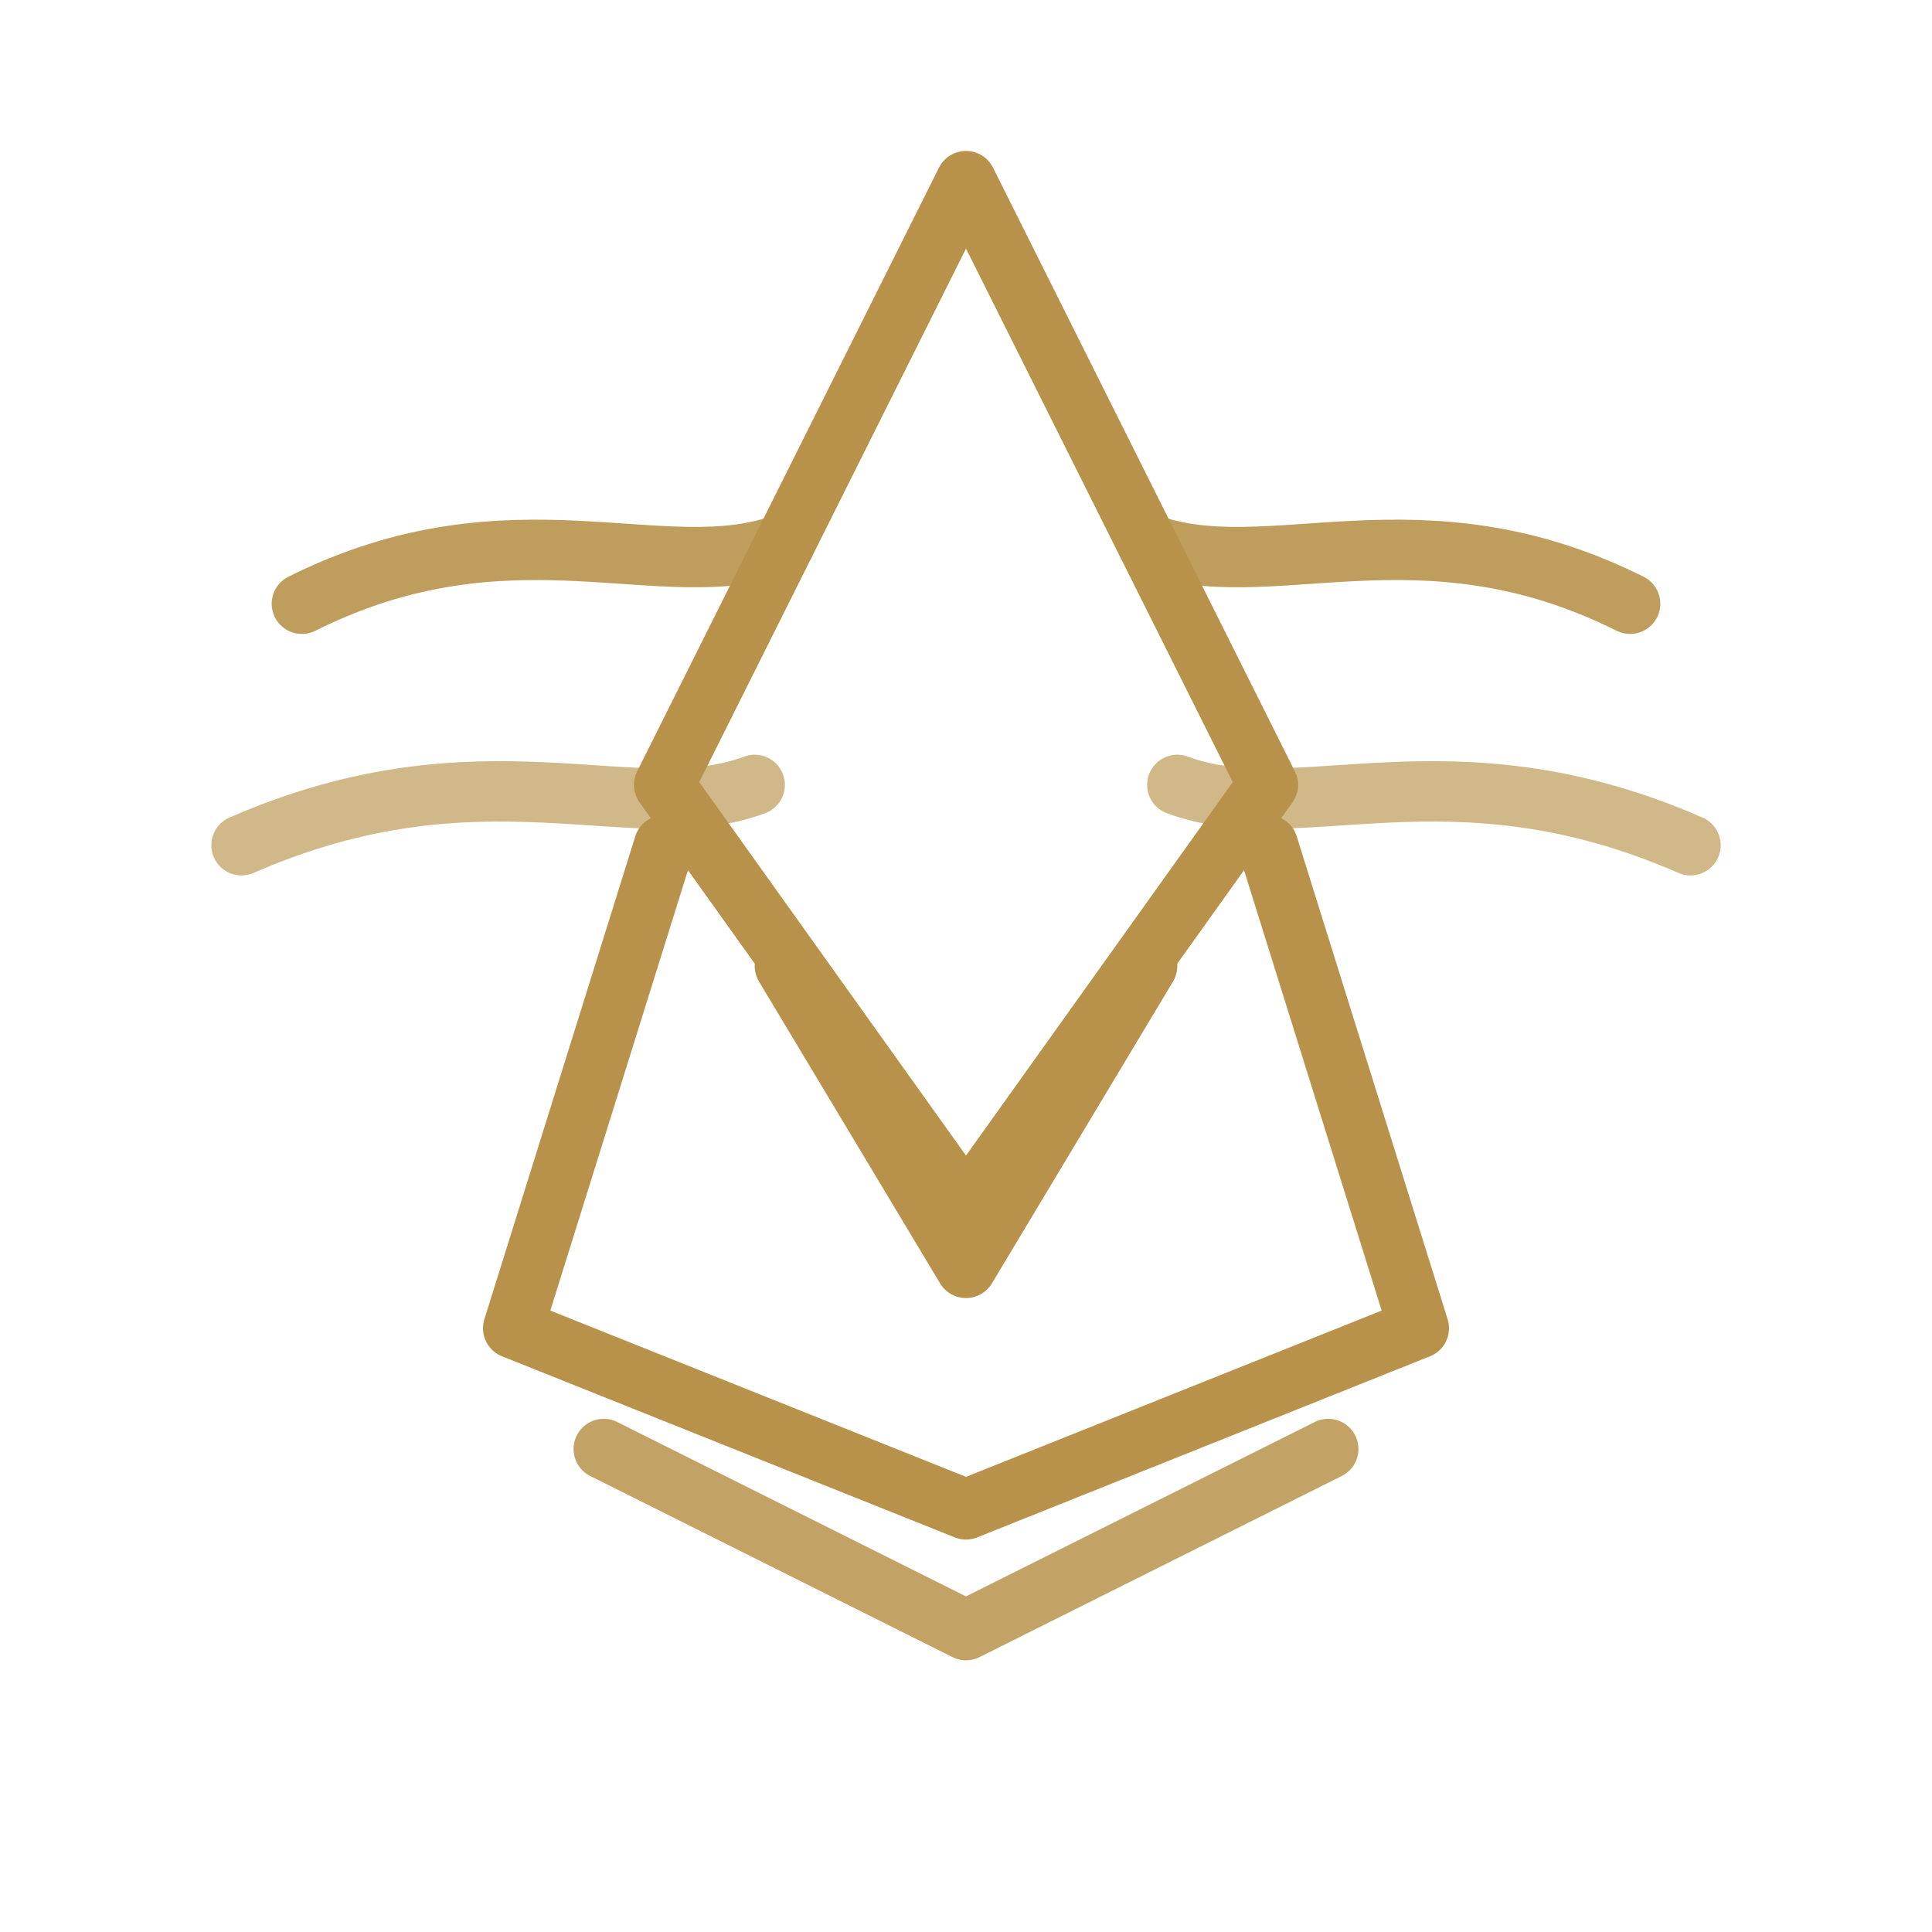
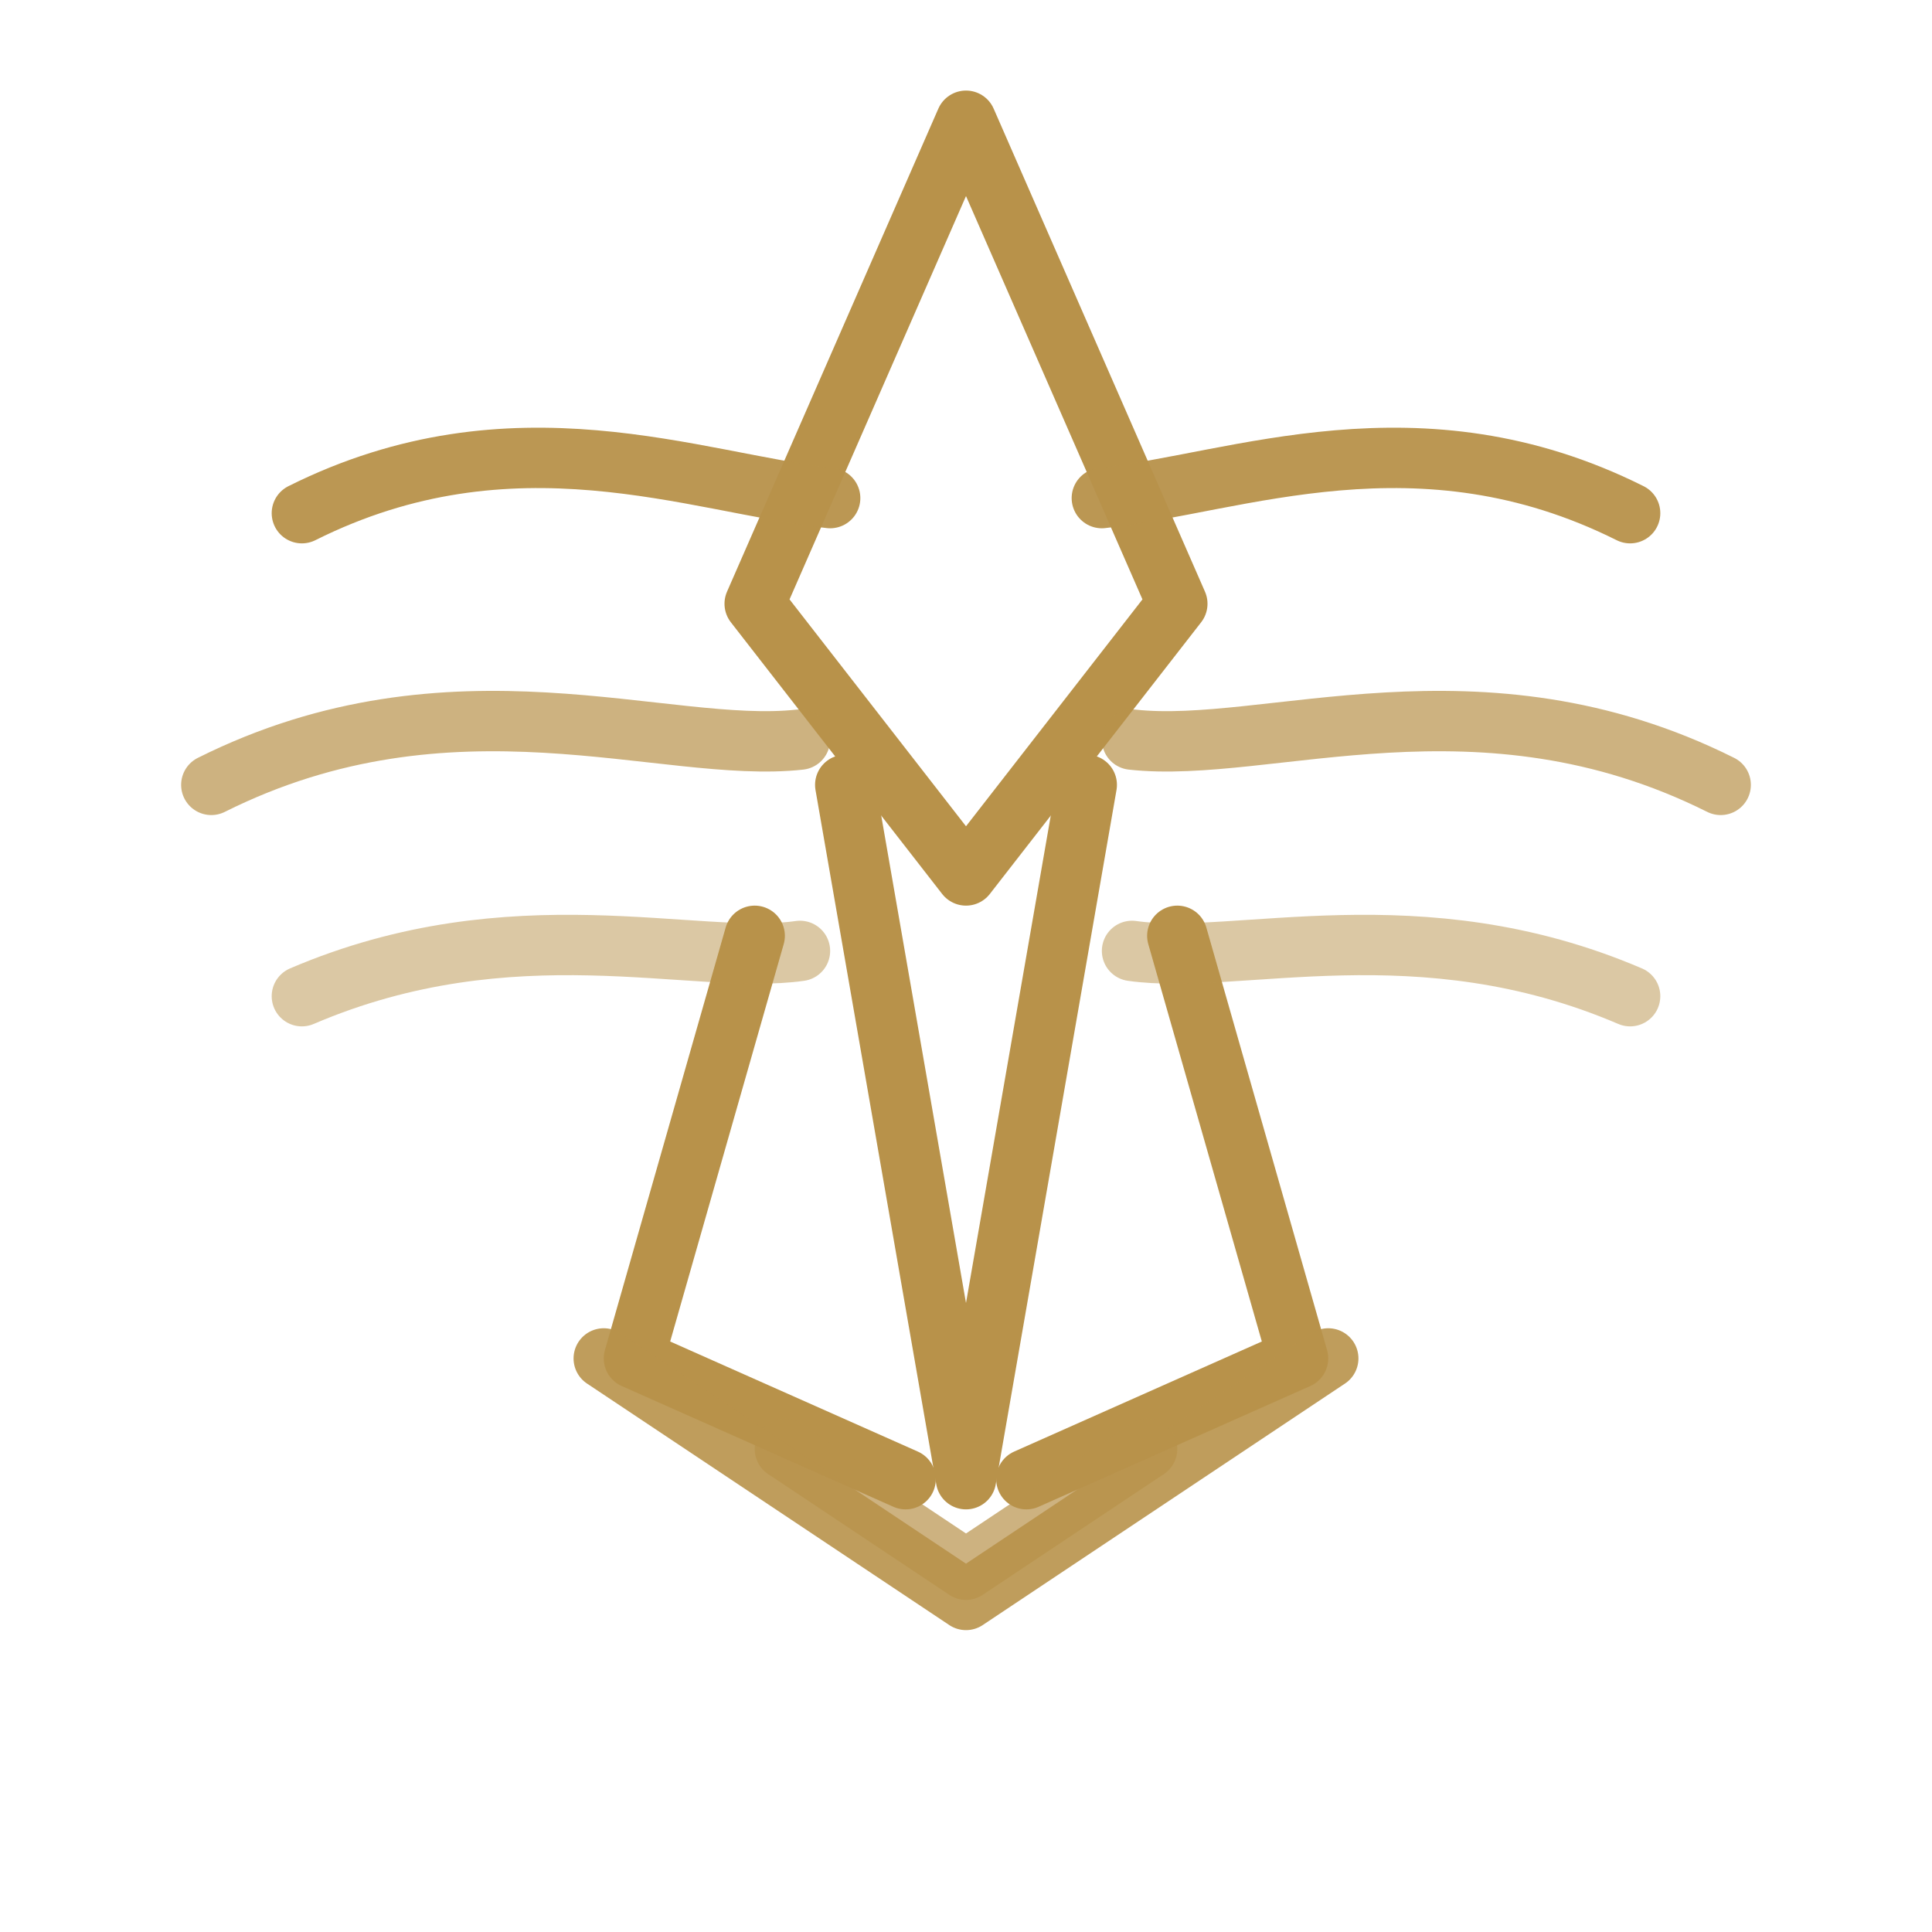
<svg xmlns="http://www.w3.org/2000/svg" viewBox="0 0 128 128" fill="none" role="img" aria-label="Akanil">
  <g stroke="#B8924A" stroke-width="4" stroke-linecap="round" stroke-linejoin="round">
-     <path d="M64 12 L84 52 L64 80 L44 52 Z" />
-     <path d="M44 56 L34 88 L64 100 L94 88 L84 56" />
-     <path d="M52 64 L64 84 L76 64" />
-     <path d="M20 40 C34 33 44 39 52 36" opacity="0.9" />
-     <path d="M16 56 C32 49 42 55 50 52" opacity="0.65" />
-     <path d="M108 40 C94 33 84 39 76 36" opacity="0.9" />
-     <path d="M112 56 C96 49 86 55 78 52" opacity="0.65" />
-     <path d="M40 96 L64 108 L88 96" opacity="0.85" />
+     <path d="M64 8 L78 40 L64 58 L50 40 Z" />
+     <path d="M56 52 L64 98 L72 52" />
+     <path d="M50 62 L42 90 L60 98" />
+     <path d="M78 62 L86 90 L68 98" />
+     <path d="M40 90 L64 106 L88 90" opacity="0.9" />
+     <path d="M52 96 L64 104 L76 96" opacity="0.7" />
+     <path d="M20 34 C34 27 46 32 55 33" opacity="0.95" />
+     <path d="M14 52 C30 44 44 50 53 49" opacity="0.7" />
+     <path d="M20 66 C34 60 46 64 53 63" opacity="0.5" />
+     <path d="M108 34 C94 27 82 32 73 33" opacity="0.95" />
+     <path d="M114 52 C98 44 84 50 75 49" opacity="0.7" />
+     <path d="M108 66 C94 60 82 64 75 63" opacity="0.5" />
  </g>
</svg>
